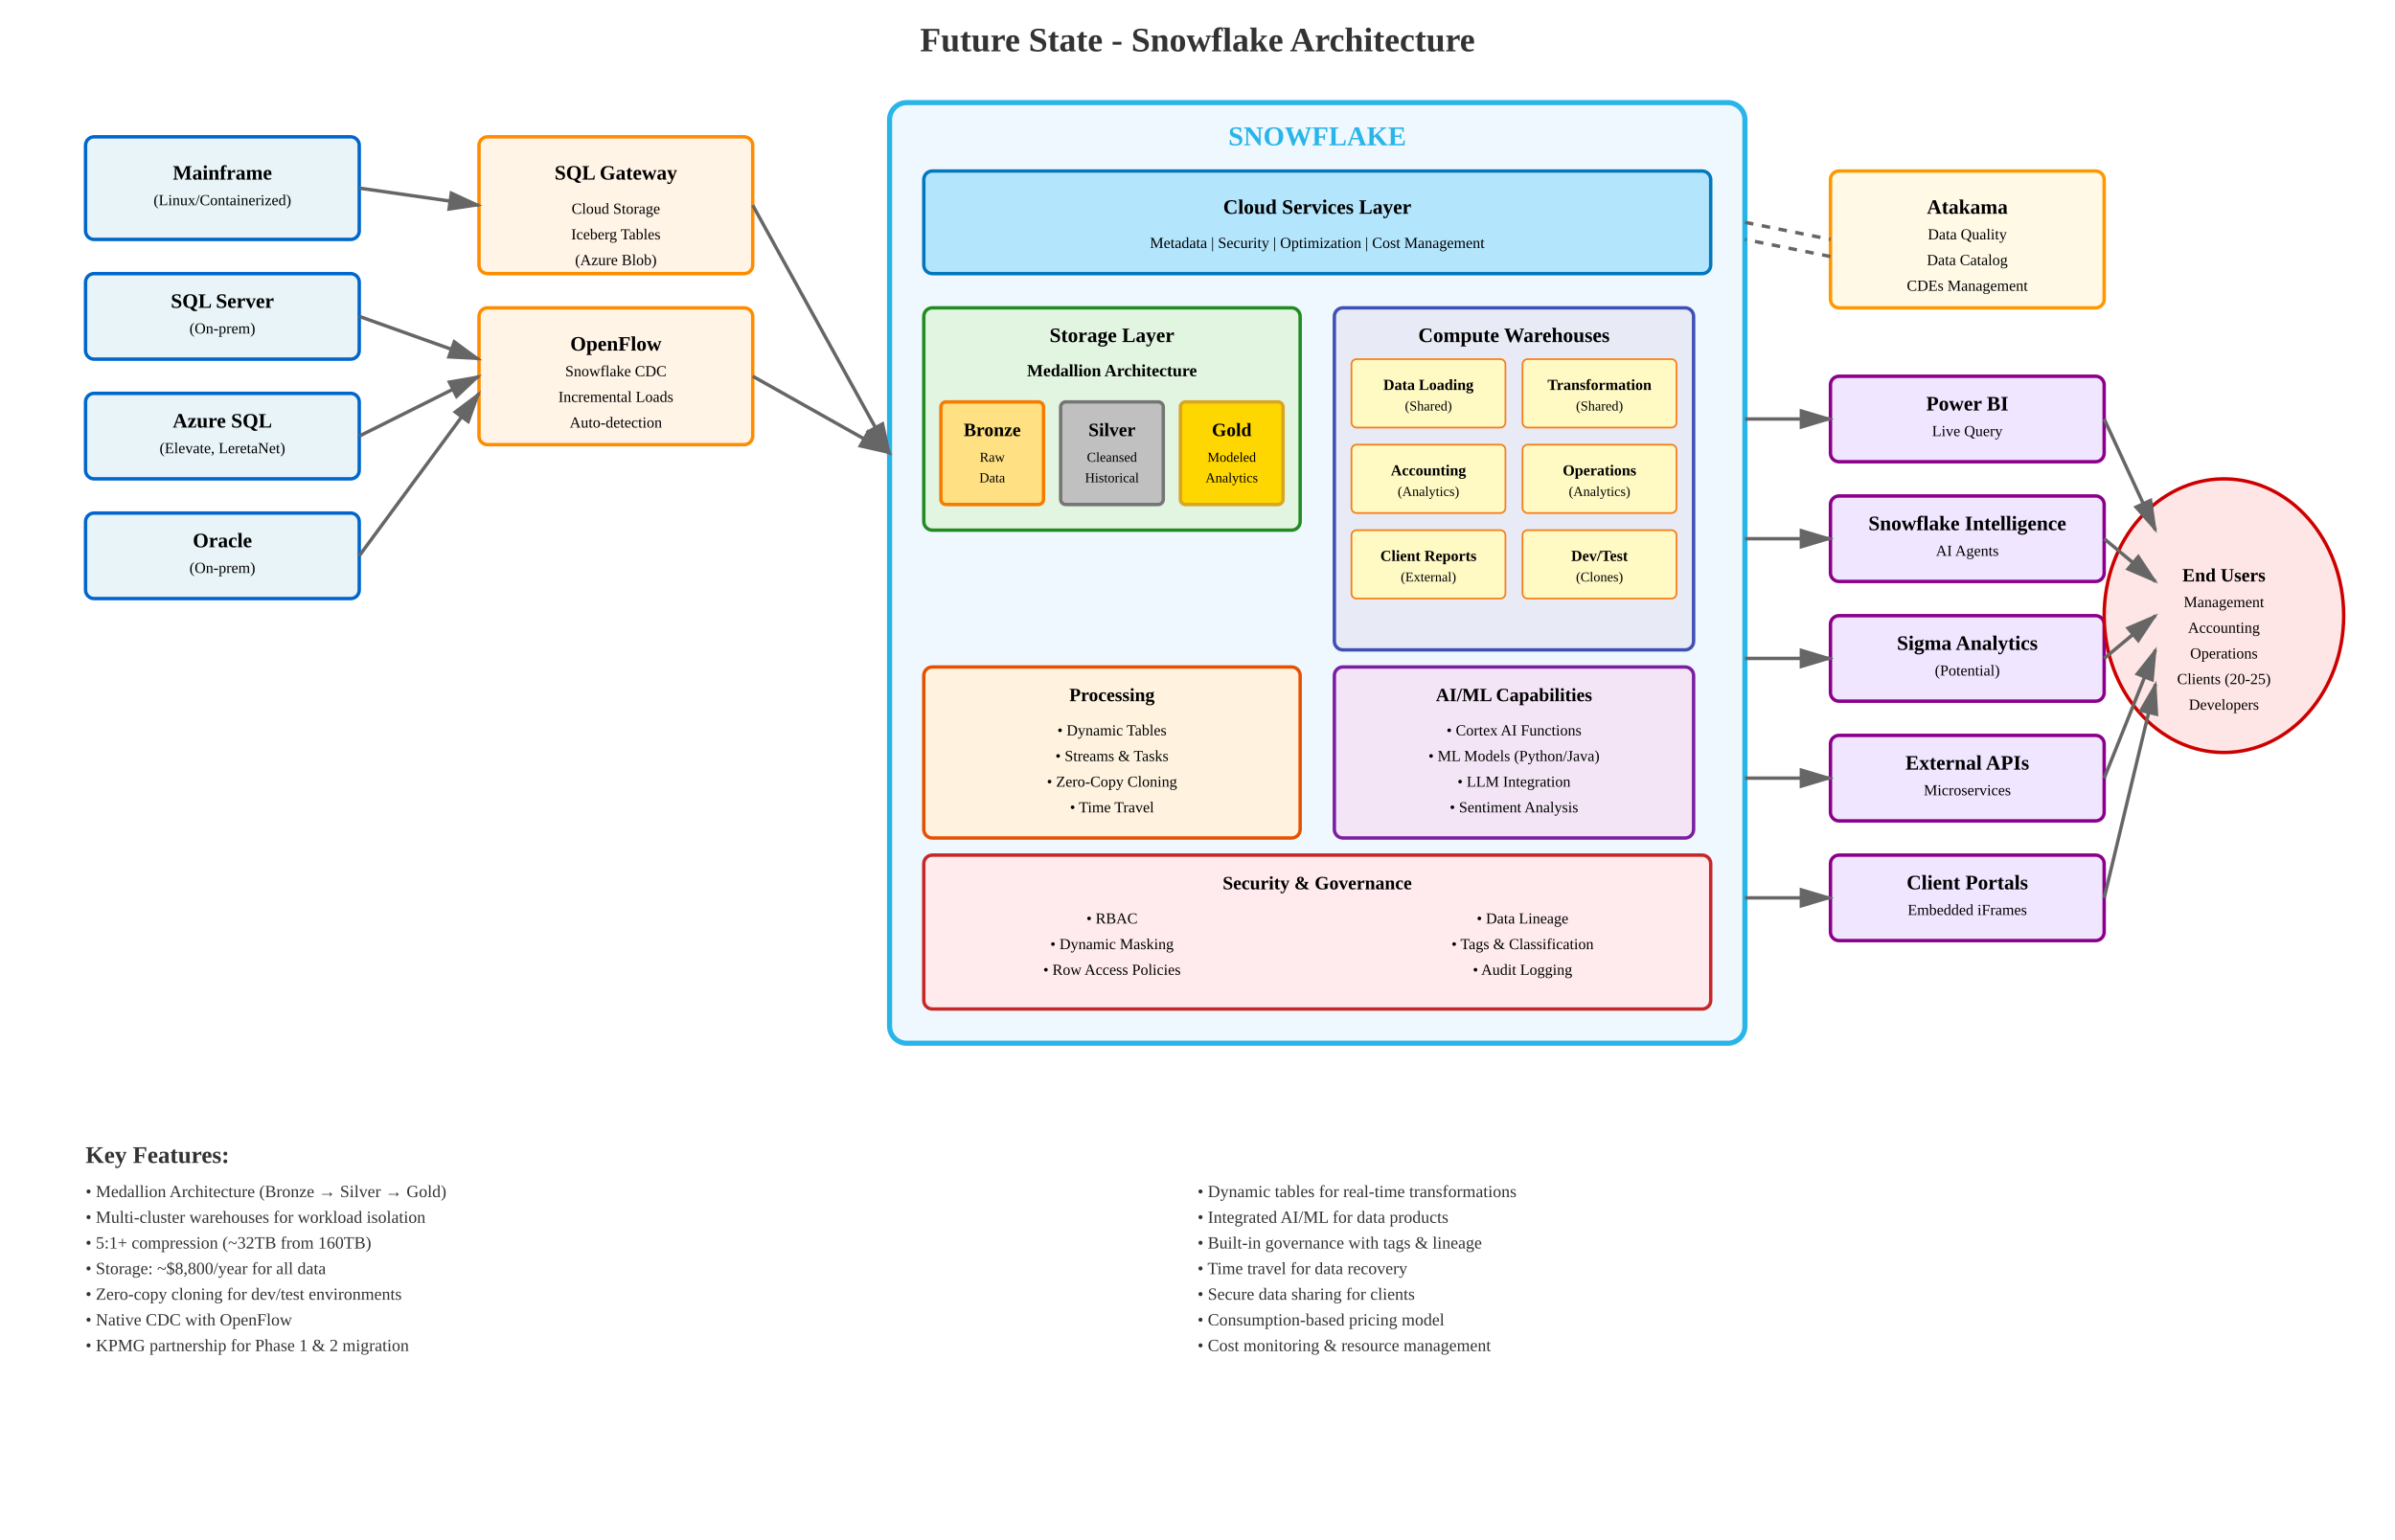
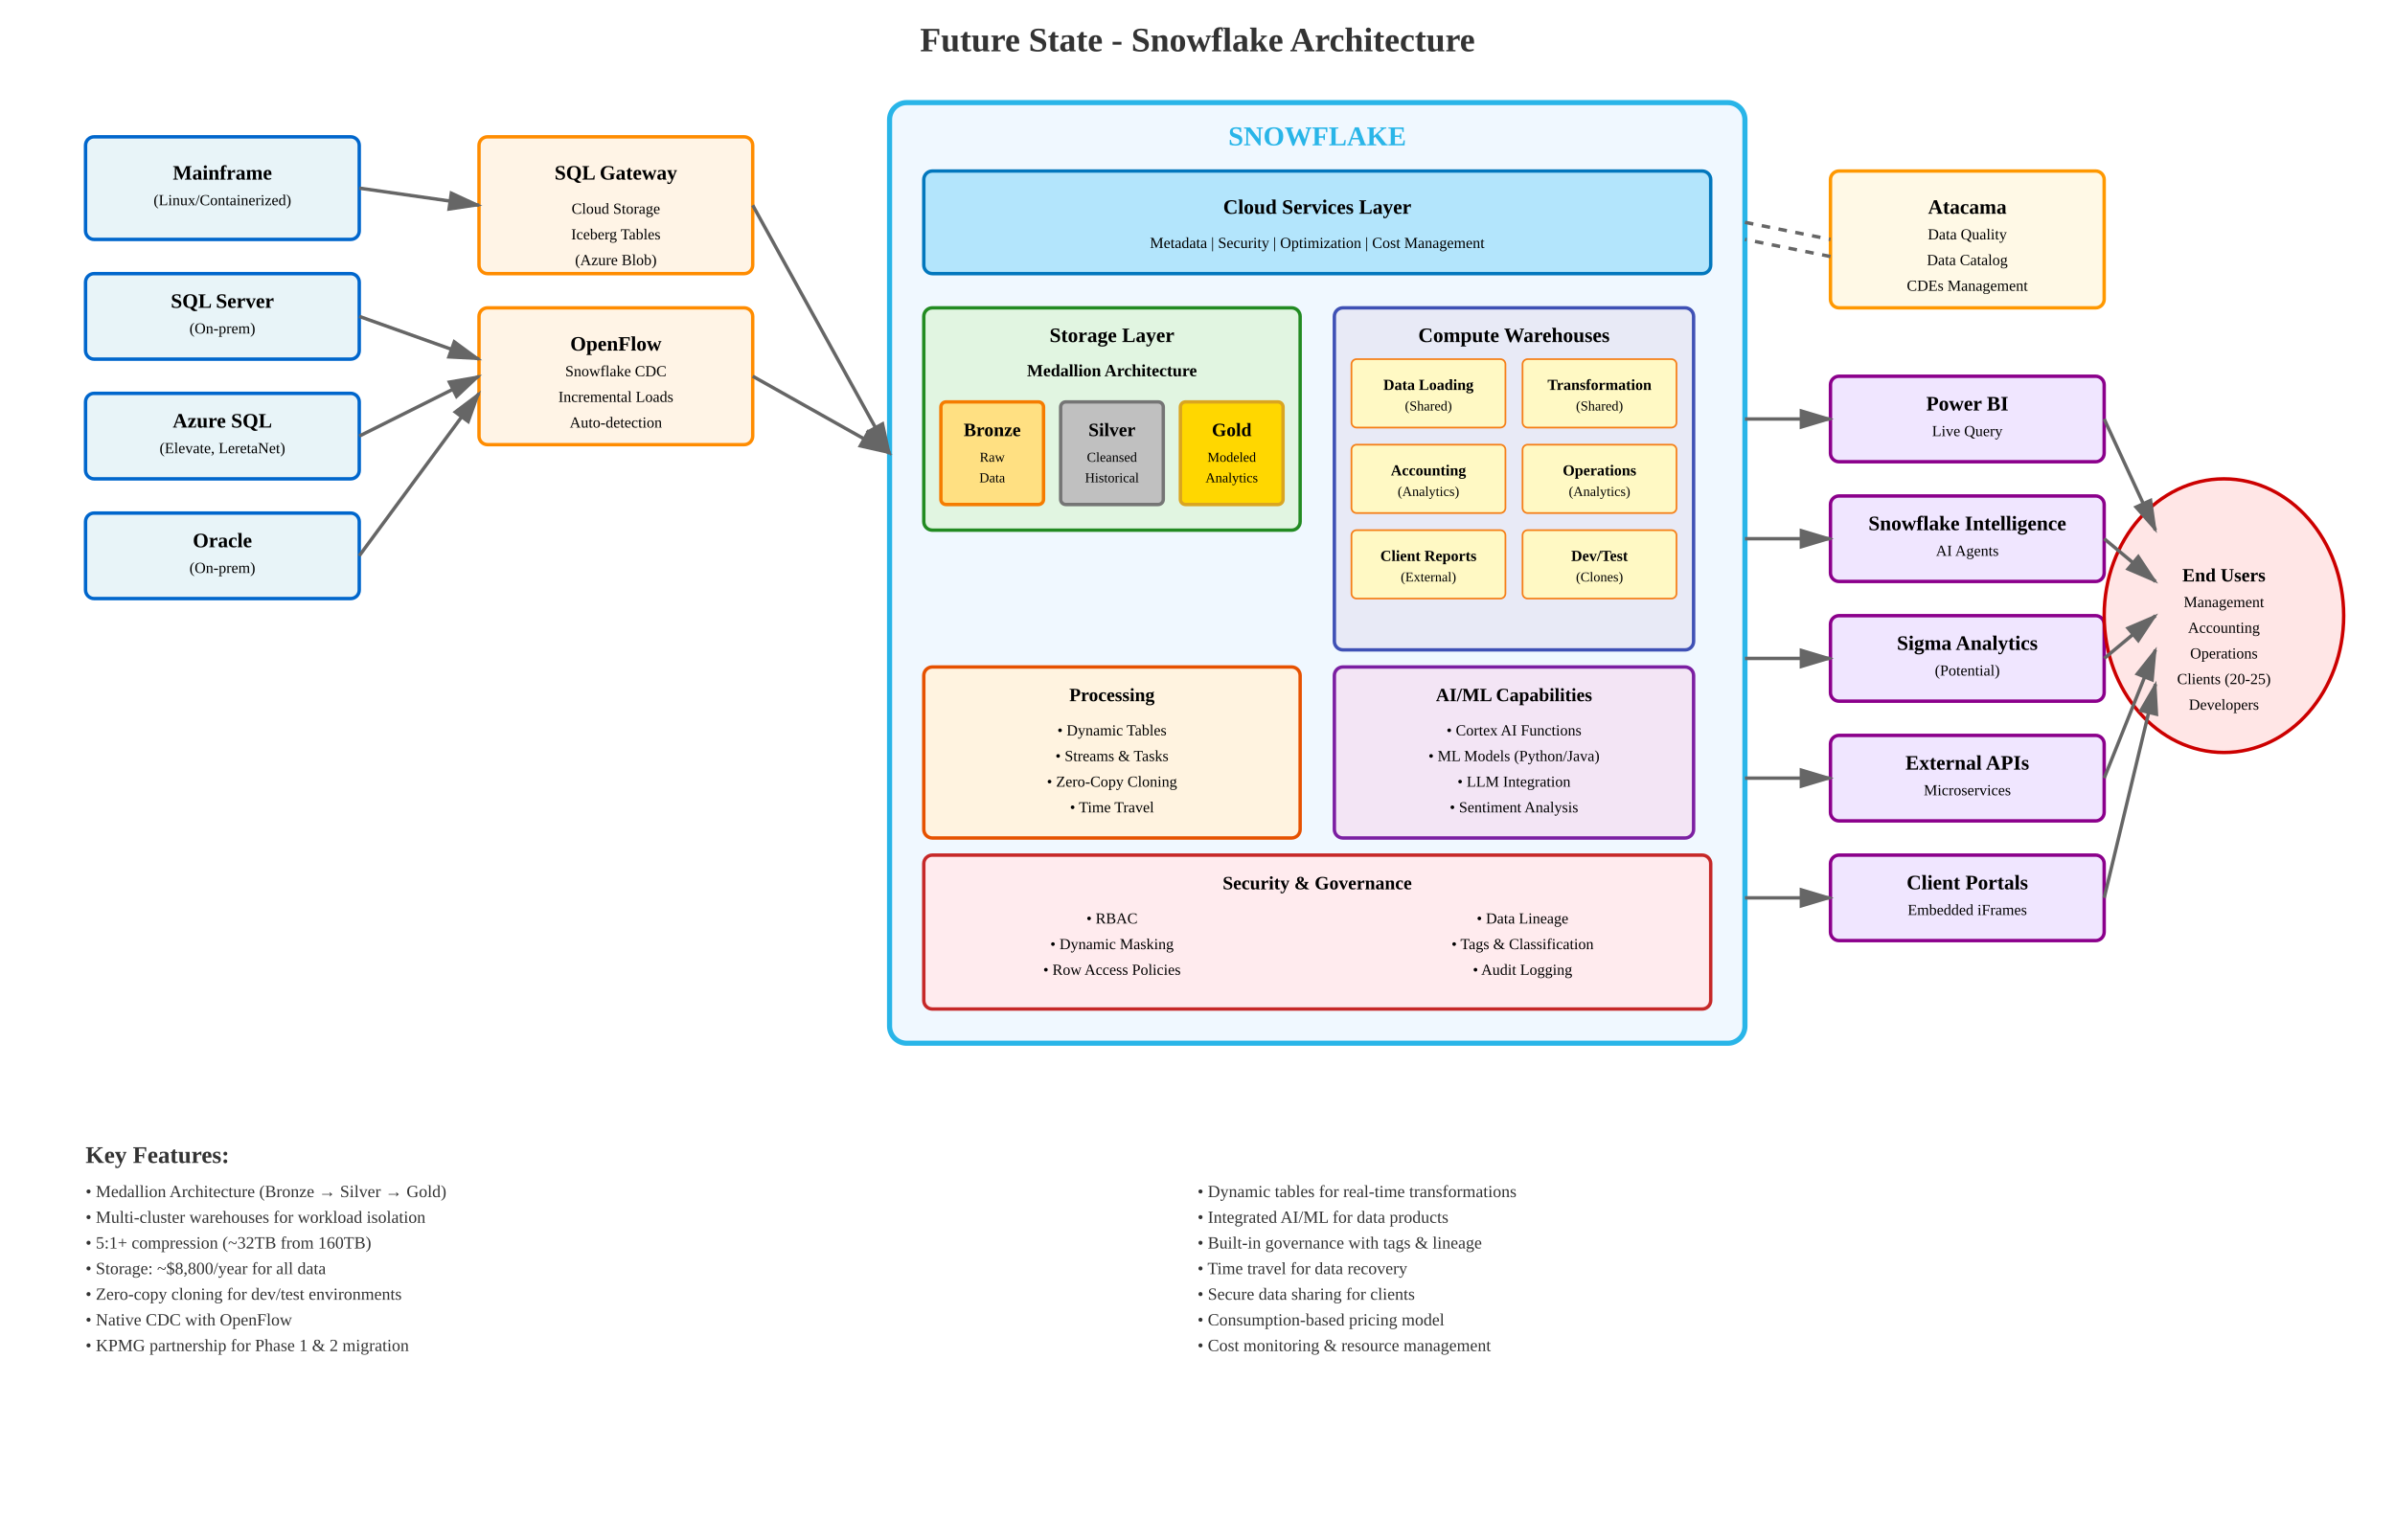
<svg xmlns="http://www.w3.org/2000/svg" viewBox="0 0 1400 900">
  <text x="700" y="30" font-size="20" font-weight="bold" text-anchor="middle" fill="#333">Future State - Snowflake Architecture</text>
  <rect x="50" y="80" width="160" height="60" fill="#E8F4F8" stroke="#0066CC" stroke-width="2" rx="5" />
  <text x="130" y="105" font-size="12" font-weight="bold" text-anchor="middle">Mainframe</text>
  <text x="130" y="120" font-size="9" text-anchor="middle">(Linux/Containerized)</text>
  <rect x="50" y="160" width="160" height="50" fill="#E8F4F8" stroke="#0066CC" stroke-width="2" rx="5" />
  <text x="130" y="180" font-size="12" font-weight="bold" text-anchor="middle">SQL Server</text>
  <text x="130" y="195" font-size="9" text-anchor="middle">(On-prem)</text>
  <rect x="50" y="230" width="160" height="50" fill="#E8F4F8" stroke="#0066CC" stroke-width="2" rx="5" />
  <text x="130" y="250" font-size="12" font-weight="bold" text-anchor="middle">Azure SQL</text>
  <text x="130" y="265" font-size="9" text-anchor="middle">(Elevate, LeretaNet)</text>
  <rect x="50" y="300" width="160" height="50" fill="#E8F4F8" stroke="#0066CC" stroke-width="2" rx="5" />
  <text x="130" y="320" font-size="12" font-weight="bold" text-anchor="middle">Oracle</text>
  <text x="130" y="335" font-size="9" text-anchor="middle">(On-prem)</text>
  <rect x="280" y="80" width="160" height="80" fill="#FFF4E6" stroke="#FF8C00" stroke-width="2" rx="5" />
  <text x="360" y="105" font-size="12" font-weight="bold" text-anchor="middle">SQL Gateway</text>
  <text x="360" y="125" font-size="9" text-anchor="middle">Cloud Storage</text>
  <text x="360" y="140" font-size="9" text-anchor="middle">Iceberg Tables</text>
  <text x="360" y="155" font-size="9" text-anchor="middle">(Azure Blob)</text>
  <rect x="280" y="180" width="160" height="80" fill="#FFF4E6" stroke="#FF8C00" stroke-width="2" rx="5" />
  <text x="360" y="205" font-size="12" font-weight="bold" text-anchor="middle">OpenFlow</text>
  <text x="360" y="220" font-size="9" text-anchor="middle">Snowflake CDC</text>
  <text x="360" y="235" font-size="9" text-anchor="middle">Incremental Loads</text>
  <text x="360" y="250" font-size="9" text-anchor="middle">Auto-detection</text>
  <rect x="520" y="60" width="500" height="550" fill="#F0F8FF" stroke="#29B5E8" stroke-width="3" rx="10" />
  <text x="770" y="85" font-size="16" font-weight="bold" text-anchor="middle" fill="#29B5E8">SNOWFLAKE</text>
  <rect x="540" y="100" width="460" height="60" fill="#B3E5FC" stroke="#0277BD" stroke-width="2" rx="5" />
  <text x="770" y="125" font-size="12" font-weight="bold" text-anchor="middle">Cloud Services Layer</text>
  <text x="770" y="145" font-size="9" text-anchor="middle">Metadata | Security | Optimization | Cost Management</text>
  <rect x="540" y="180" width="220" height="130" fill="#E1F5E1" stroke="#228B22" stroke-width="2" rx="5" />
  <text x="650" y="200" font-size="12" font-weight="bold" text-anchor="middle">Storage Layer</text>
  <text x="650" y="220" font-size="10" font-weight="bold" text-anchor="middle">Medallion Architecture</text>
  <rect x="550" y="235" width="60" height="60" fill="#FFE082" stroke="#F57C00" stroke-width="2" rx="3" />
  <text x="580" y="255" font-size="11" font-weight="bold" text-anchor="middle">Bronze</text>
  <text x="580" y="270" font-size="8" text-anchor="middle">Raw</text>
  <text x="580" y="282" font-size="8" text-anchor="middle">Data</text>
  <rect x="620" y="235" width="60" height="60" fill="#C0C0C0" stroke="#757575" stroke-width="2" rx="3" />
  <text x="650" y="255" font-size="11" font-weight="bold" text-anchor="middle">Silver</text>
  <text x="650" y="270" font-size="8" text-anchor="middle">Cleansed</text>
  <text x="650" y="282" font-size="8" text-anchor="middle">Historical</text>
  <rect x="690" y="235" width="60" height="60" fill="#FFD700" stroke="#DAA520" stroke-width="2" rx="3" />
  <text x="720" y="255" font-size="11" font-weight="bold" text-anchor="middle">Gold</text>
  <text x="720" y="270" font-size="8" text-anchor="middle">Modeled</text>
  <text x="720" y="282" font-size="8" text-anchor="middle">Analytics</text>
  <rect x="780" y="180" width="210" height="200" fill="#E8EAF6" stroke="#3F51B5" stroke-width="2" rx="5" />
  <text x="885" y="200" font-size="12" font-weight="bold" text-anchor="middle">Compute Warehouses</text>
  <rect x="790" y="210" width="90" height="40" fill="#FFF9C4" stroke="#F57F17" stroke-width="1" rx="3" />
  <text x="835" y="228" font-size="9" font-weight="bold" text-anchor="middle">Data Loading</text>
  <text x="835" y="240" font-size="8" text-anchor="middle">(Shared)</text>
  <rect x="890" y="210" width="90" height="40" fill="#FFF9C4" stroke="#F57F17" stroke-width="1" rx="3" />
  <text x="935" y="228" font-size="9" font-weight="bold" text-anchor="middle">Transformation</text>
  <text x="935" y="240" font-size="8" text-anchor="middle">(Shared)</text>
  <rect x="790" y="260" width="90" height="40" fill="#FFF9C4" stroke="#F57F17" stroke-width="1" rx="3" />
  <text x="835" y="278" font-size="9" font-weight="bold" text-anchor="middle">Accounting</text>
  <text x="835" y="290" font-size="8" text-anchor="middle">(Analytics)</text>
  <rect x="890" y="260" width="90" height="40" fill="#FFF9C4" stroke="#F57F17" stroke-width="1" rx="3" />
  <text x="935" y="278" font-size="9" font-weight="bold" text-anchor="middle">Operations</text>
  <text x="935" y="290" font-size="8" text-anchor="middle">(Analytics)</text>
  <rect x="790" y="310" width="90" height="40" fill="#FFF9C4" stroke="#F57F17" stroke-width="1" rx="3" />
  <text x="835" y="328" font-size="9" font-weight="bold" text-anchor="middle">Client Reports</text>
  <text x="835" y="340" font-size="8" text-anchor="middle">(External)</text>
  <rect x="890" y="310" width="90" height="40" fill="#FFF9C4" stroke="#F57F17" stroke-width="1" rx="3" />
  <text x="935" y="328" font-size="9" font-weight="bold" text-anchor="middle">Dev/Test</text>
  <text x="935" y="340" font-size="8" text-anchor="middle">(Clones)</text>
  <rect x="540" y="390" width="220" height="100" fill="#FFF3E0" stroke="#E65100" stroke-width="2" rx="5" />
  <text x="650" y="410" font-size="11" font-weight="bold" text-anchor="middle">Processing</text>
  <text x="650" y="430" font-size="9" text-anchor="middle">• Dynamic Tables</text>
  <text x="650" y="445" font-size="9" text-anchor="middle">• Streams &amp; Tasks</text>
  <text x="650" y="460" font-size="9" text-anchor="middle">• Zero-Copy Cloning</text>
  <text x="650" y="475" font-size="9" text-anchor="middle">• Time Travel</text>
  <rect x="780" y="390" width="210" height="100" fill="#F3E5F5" stroke="#7B1FA2" stroke-width="2" rx="5" />
  <text x="885" y="410" font-size="11" font-weight="bold" text-anchor="middle">AI/ML Capabilities</text>
  <text x="885" y="430" font-size="9" text-anchor="middle">• Cortex AI Functions</text>
  <text x="885" y="445" font-size="9" text-anchor="middle">• ML Models (Python/Java)</text>
  <text x="885" y="460" font-size="9" text-anchor="middle">• LLM Integration</text>
  <text x="885" y="475" font-size="9" text-anchor="middle">• Sentiment Analysis</text>
  <rect x="540" y="500" width="460" height="90" fill="#FFEBEE" stroke="#C62828" stroke-width="2" rx="5" />
  <text x="770" y="520" font-size="11" font-weight="bold" text-anchor="middle">Security &amp; Governance</text>
  <text x="650" y="540" font-size="9" text-anchor="middle">• RBAC</text>
  <text x="650" y="555" font-size="9" text-anchor="middle">• Dynamic Masking</text>
  <text x="650" y="570" font-size="9" text-anchor="middle">• Row Access Policies</text>
  <text x="890" y="540" font-size="9" text-anchor="middle">• Data Lineage</text>
  <text x="890" y="555" font-size="9" text-anchor="middle">• Tags &amp; Classification</text>
  <text x="890" y="570" font-size="9" text-anchor="middle">• Audit Logging</text>
  <rect x="1070" y="100" width="160" height="80" fill="#FFF9E6" stroke="#FF9800" stroke-width="2" rx="5" />
-   <text x="1150" y="125" font-size="12" font-weight="bold" text-anchor="middle">Atakama</text>
+   <text x="1150" y="125" font-size="12" font-weight="bold" text-anchor="middle">Atacama</text>
  <text x="1150" y="140" font-size="9" text-anchor="middle">Data Quality</text>
  <text x="1150" y="155" font-size="9" text-anchor="middle">Data Catalog</text>
  <text x="1150" y="170" font-size="9" text-anchor="middle">CDEs Management</text>
  <rect x="1070" y="220" width="160" height="50" fill="#F0E6FF" stroke="#8B008B" stroke-width="2" rx="5" />
  <text x="1150" y="240" font-size="12" font-weight="bold" text-anchor="middle">Power BI</text>
  <text x="1150" y="255" font-size="9" text-anchor="middle">Live Query</text>
  <rect x="1070" y="290" width="160" height="50" fill="#F0E6FF" stroke="#8B008B" stroke-width="2" rx="5" />
  <text x="1150" y="310" font-size="12" font-weight="bold" text-anchor="middle">Snowflake Intelligence</text>
  <text x="1150" y="325" font-size="9" text-anchor="middle">AI Agents</text>
  <rect x="1070" y="360" width="160" height="50" fill="#F0E6FF" stroke="#8B008B" stroke-width="2" rx="5" />
  <text x="1150" y="380" font-size="12" font-weight="bold" text-anchor="middle">Sigma Analytics</text>
  <text x="1150" y="395" font-size="9" text-anchor="middle">(Potential)</text>
  <rect x="1070" y="430" width="160" height="50" fill="#F0E6FF" stroke="#8B008B" stroke-width="2" rx="5" />
  <text x="1150" y="450" font-size="12" font-weight="bold" text-anchor="middle">External APIs</text>
  <text x="1150" y="465" font-size="9" text-anchor="middle">Microservices</text>
  <rect x="1070" y="500" width="160" height="50" fill="#F0E6FF" stroke="#8B008B" stroke-width="2" rx="5" />
  <text x="1150" y="520" font-size="12" font-weight="bold" text-anchor="middle">Client Portals</text>
  <text x="1150" y="535" font-size="9" text-anchor="middle">Embedded iFrames</text>
  <ellipse cx="1300" cy="360" rx="70" ry="80" fill="#FFE6E6" stroke="#CC0000" stroke-width="2" />
  <text x="1300" y="340" font-size="11" font-weight="bold" text-anchor="middle">End Users</text>
  <text x="1300" y="355" font-size="9" text-anchor="middle">Management</text>
  <text x="1300" y="370" font-size="9" text-anchor="middle">Accounting</text>
  <text x="1300" y="385" font-size="9" text-anchor="middle">Operations</text>
  <text x="1300" y="400" font-size="9" text-anchor="middle">Clients (20-25)</text>
  <text x="1300" y="415" font-size="9" text-anchor="middle">Developers</text>
  <defs>
    <marker id="arrowhead2" markerWidth="10" markerHeight="10" refX="9" refY="3" orient="auto">
      <polygon points="0 0, 10 3, 0 6" fill="#666" />
    </marker>
  </defs>
  <line x1="210" y1="110" x2="280" y2="120" stroke="#666" stroke-width="2" marker-end="url(#arrowhead2)" />
  <line x1="210" y1="185" x2="280" y2="210" stroke="#666" stroke-width="2" marker-end="url(#arrowhead2)" />
  <line x1="210" y1="255" x2="280" y2="220" stroke="#666" stroke-width="2" marker-end="url(#arrowhead2)" />
  <line x1="210" y1="325" x2="280" y2="230" stroke="#666" stroke-width="2" marker-end="url(#arrowhead2)" />
  <line x1="440" y1="120" x2="520" y2="265" stroke="#666" stroke-width="2" marker-end="url(#arrowhead2)" />
  <line x1="440" y1="220" x2="520" y2="265" stroke="#666" stroke-width="2" marker-end="url(#arrowhead2)" />
  <line x1="1020" y1="130" x2="1070" y2="140" stroke="#666" stroke-width="2" stroke-dasharray="5,5" />
  <line x1="1070" y1="150" x2="1020" y2="140" stroke="#666" stroke-width="2" stroke-dasharray="5,5" />
  <line x1="1020" y1="245" x2="1070" y2="245" stroke="#666" stroke-width="2" marker-end="url(#arrowhead2)" />
  <line x1="1020" y1="315" x2="1070" y2="315" stroke="#666" stroke-width="2" marker-end="url(#arrowhead2)" />
  <line x1="1020" y1="385" x2="1070" y2="385" stroke="#666" stroke-width="2" marker-end="url(#arrowhead2)" />
  <line x1="1020" y1="455" x2="1070" y2="455" stroke="#666" stroke-width="2" marker-end="url(#arrowhead2)" />
  <line x1="1020" y1="525" x2="1070" y2="525" stroke="#666" stroke-width="2" marker-end="url(#arrowhead2)" />
  <line x1="1230" y1="245" x2="1260" y2="310" stroke="#666" stroke-width="2" marker-end="url(#arrowhead2)" />
  <line x1="1230" y1="315" x2="1260" y2="340" stroke="#666" stroke-width="2" marker-end="url(#arrowhead2)" />
  <line x1="1230" y1="385" x2="1260" y2="360" stroke="#666" stroke-width="2" marker-end="url(#arrowhead2)" />
  <line x1="1230" y1="455" x2="1260" y2="380" stroke="#666" stroke-width="2" marker-end="url(#arrowhead2)" />
  <line x1="1230" y1="525" x2="1260" y2="400" stroke="#666" stroke-width="2" marker-end="url(#arrowhead2)" />
  <text x="50" y="680" font-size="14" font-weight="bold" fill="#333">Key Features:</text>
  <text x="50" y="700" font-size="10" fill="#333">• Medallion Architecture (Bronze → Silver → Gold)</text>
  <text x="50" y="715" font-size="10" fill="#333">• Multi-cluster warehouses for workload isolation</text>
  <text x="50" y="730" font-size="10" fill="#333">• 5:1+ compression (~32TB from 160TB)</text>
  <text x="50" y="745" font-size="10" fill="#333">• Storage: ~$8,800/year for all data</text>
  <text x="50" y="760" font-size="10" fill="#333">• Zero-copy cloning for dev/test environments</text>
  <text x="50" y="775" font-size="10" fill="#333">• Native CDC with OpenFlow</text>
  <text x="50" y="790" font-size="10" fill="#333">• KPMG partnership for Phase 1 &amp; 2 migration</text>
  <text x="700" y="700" font-size="10" fill="#333">• Dynamic tables for real-time transformations</text>
  <text x="700" y="715" font-size="10" fill="#333">• Integrated AI/ML for data products</text>
  <text x="700" y="730" font-size="10" fill="#333">• Built-in governance with tags &amp; lineage</text>
  <text x="700" y="745" font-size="10" fill="#333">• Time travel for data recovery</text>
  <text x="700" y="760" font-size="10" fill="#333">• Secure data sharing for clients</text>
  <text x="700" y="775" font-size="10" fill="#333">• Consumption-based pricing model</text>
  <text x="700" y="790" font-size="10" fill="#333">• Cost monitoring &amp; resource management</text>
</svg>
